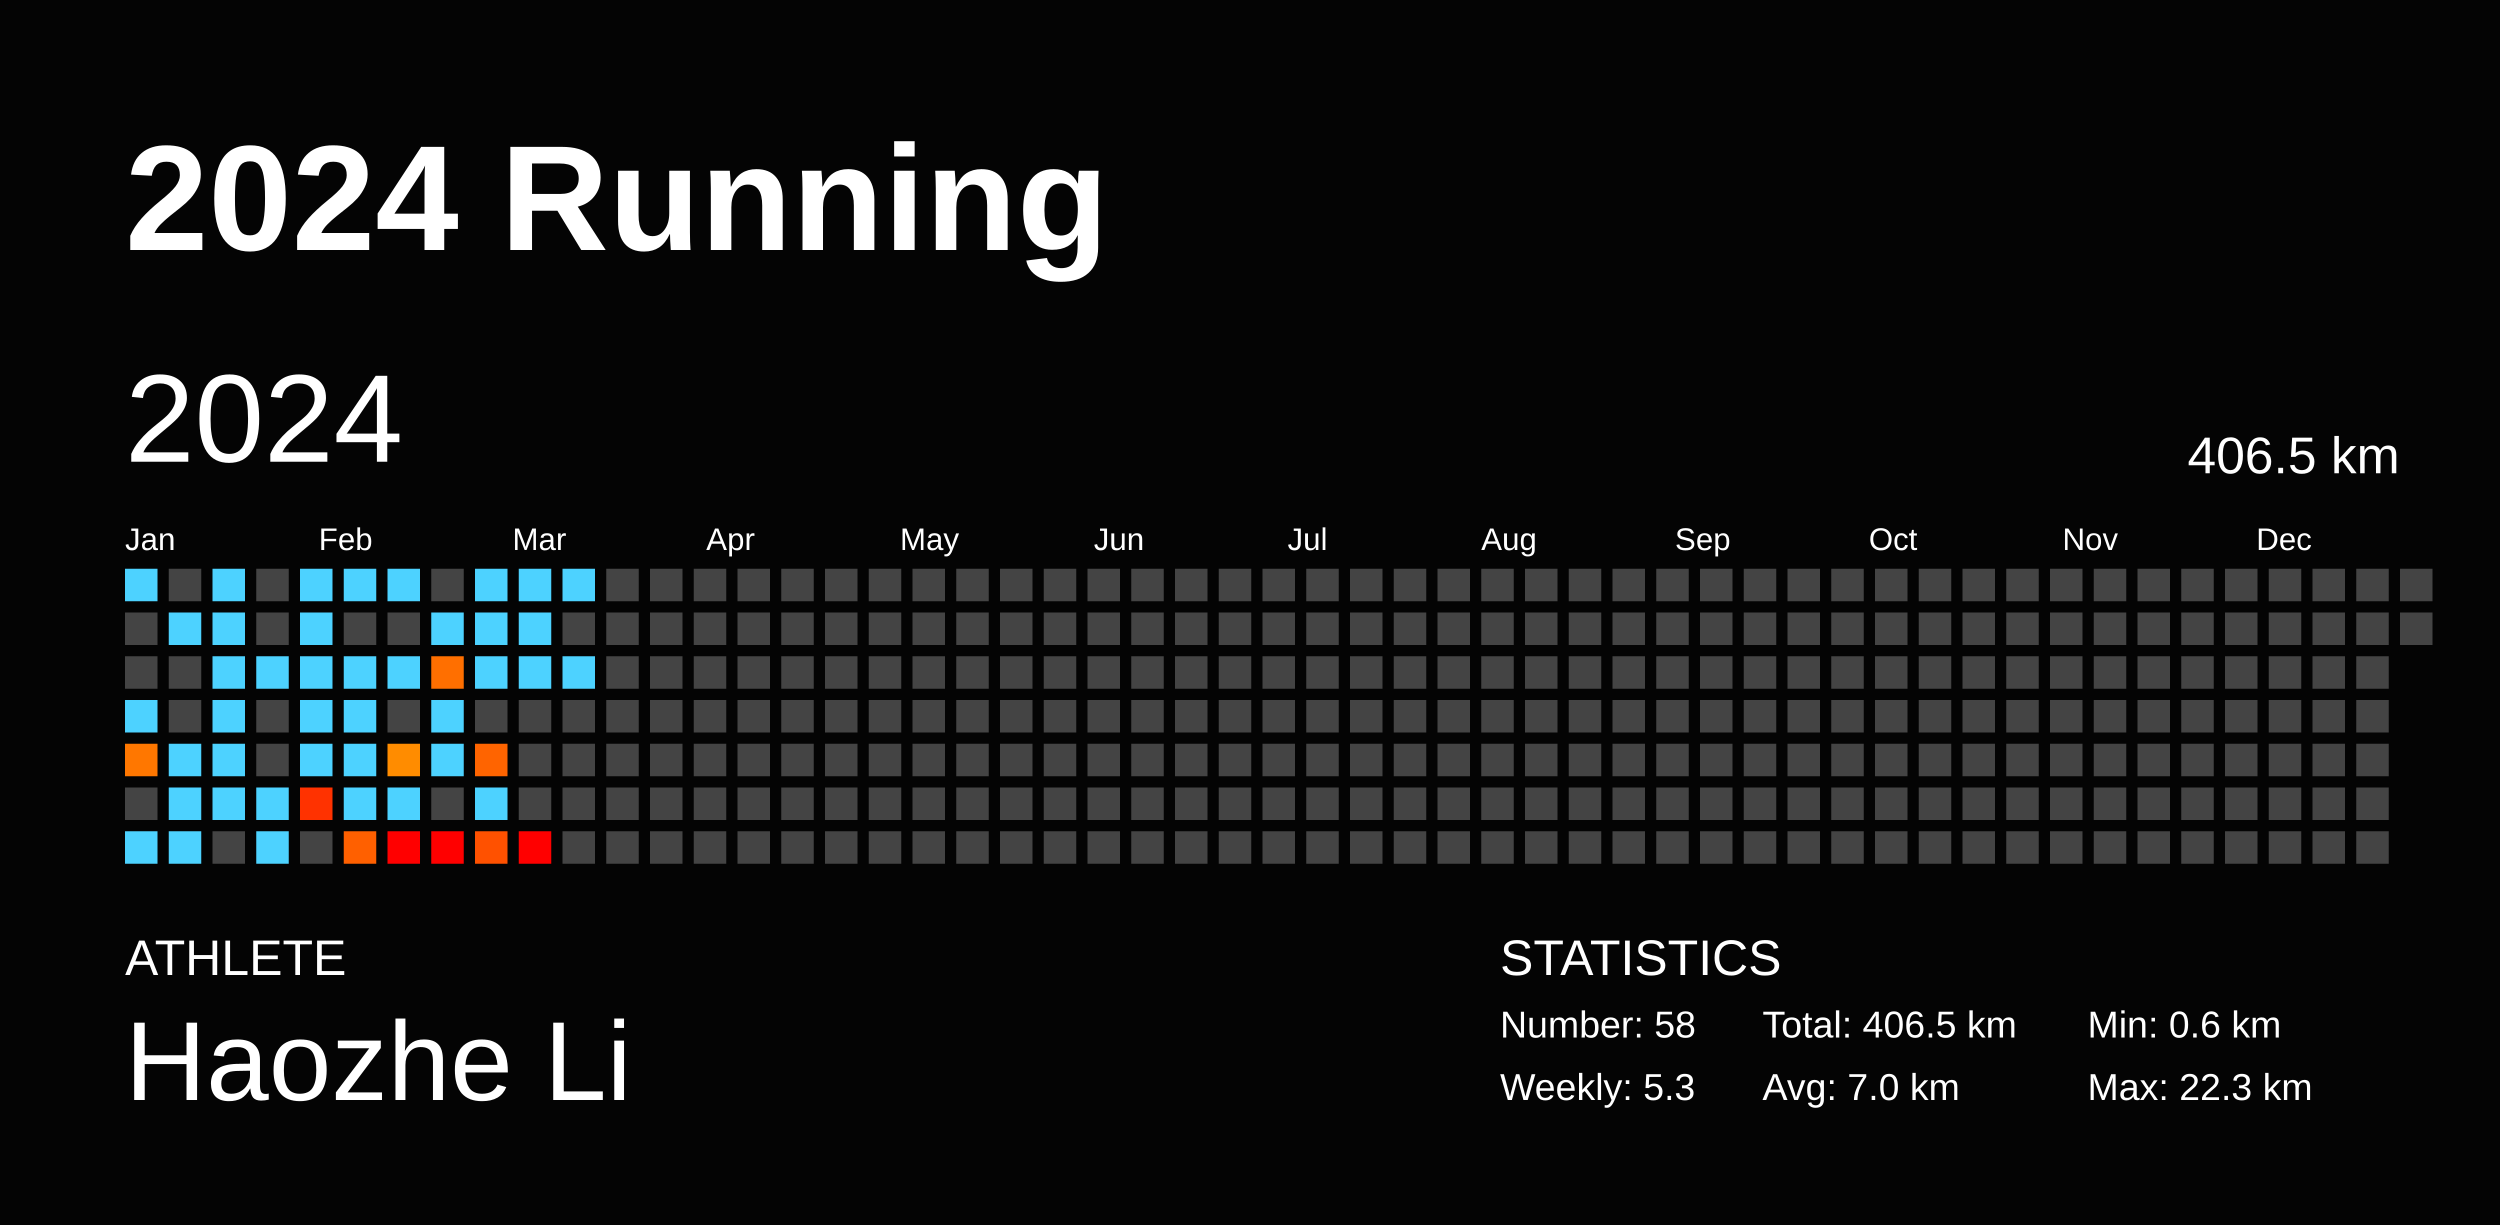
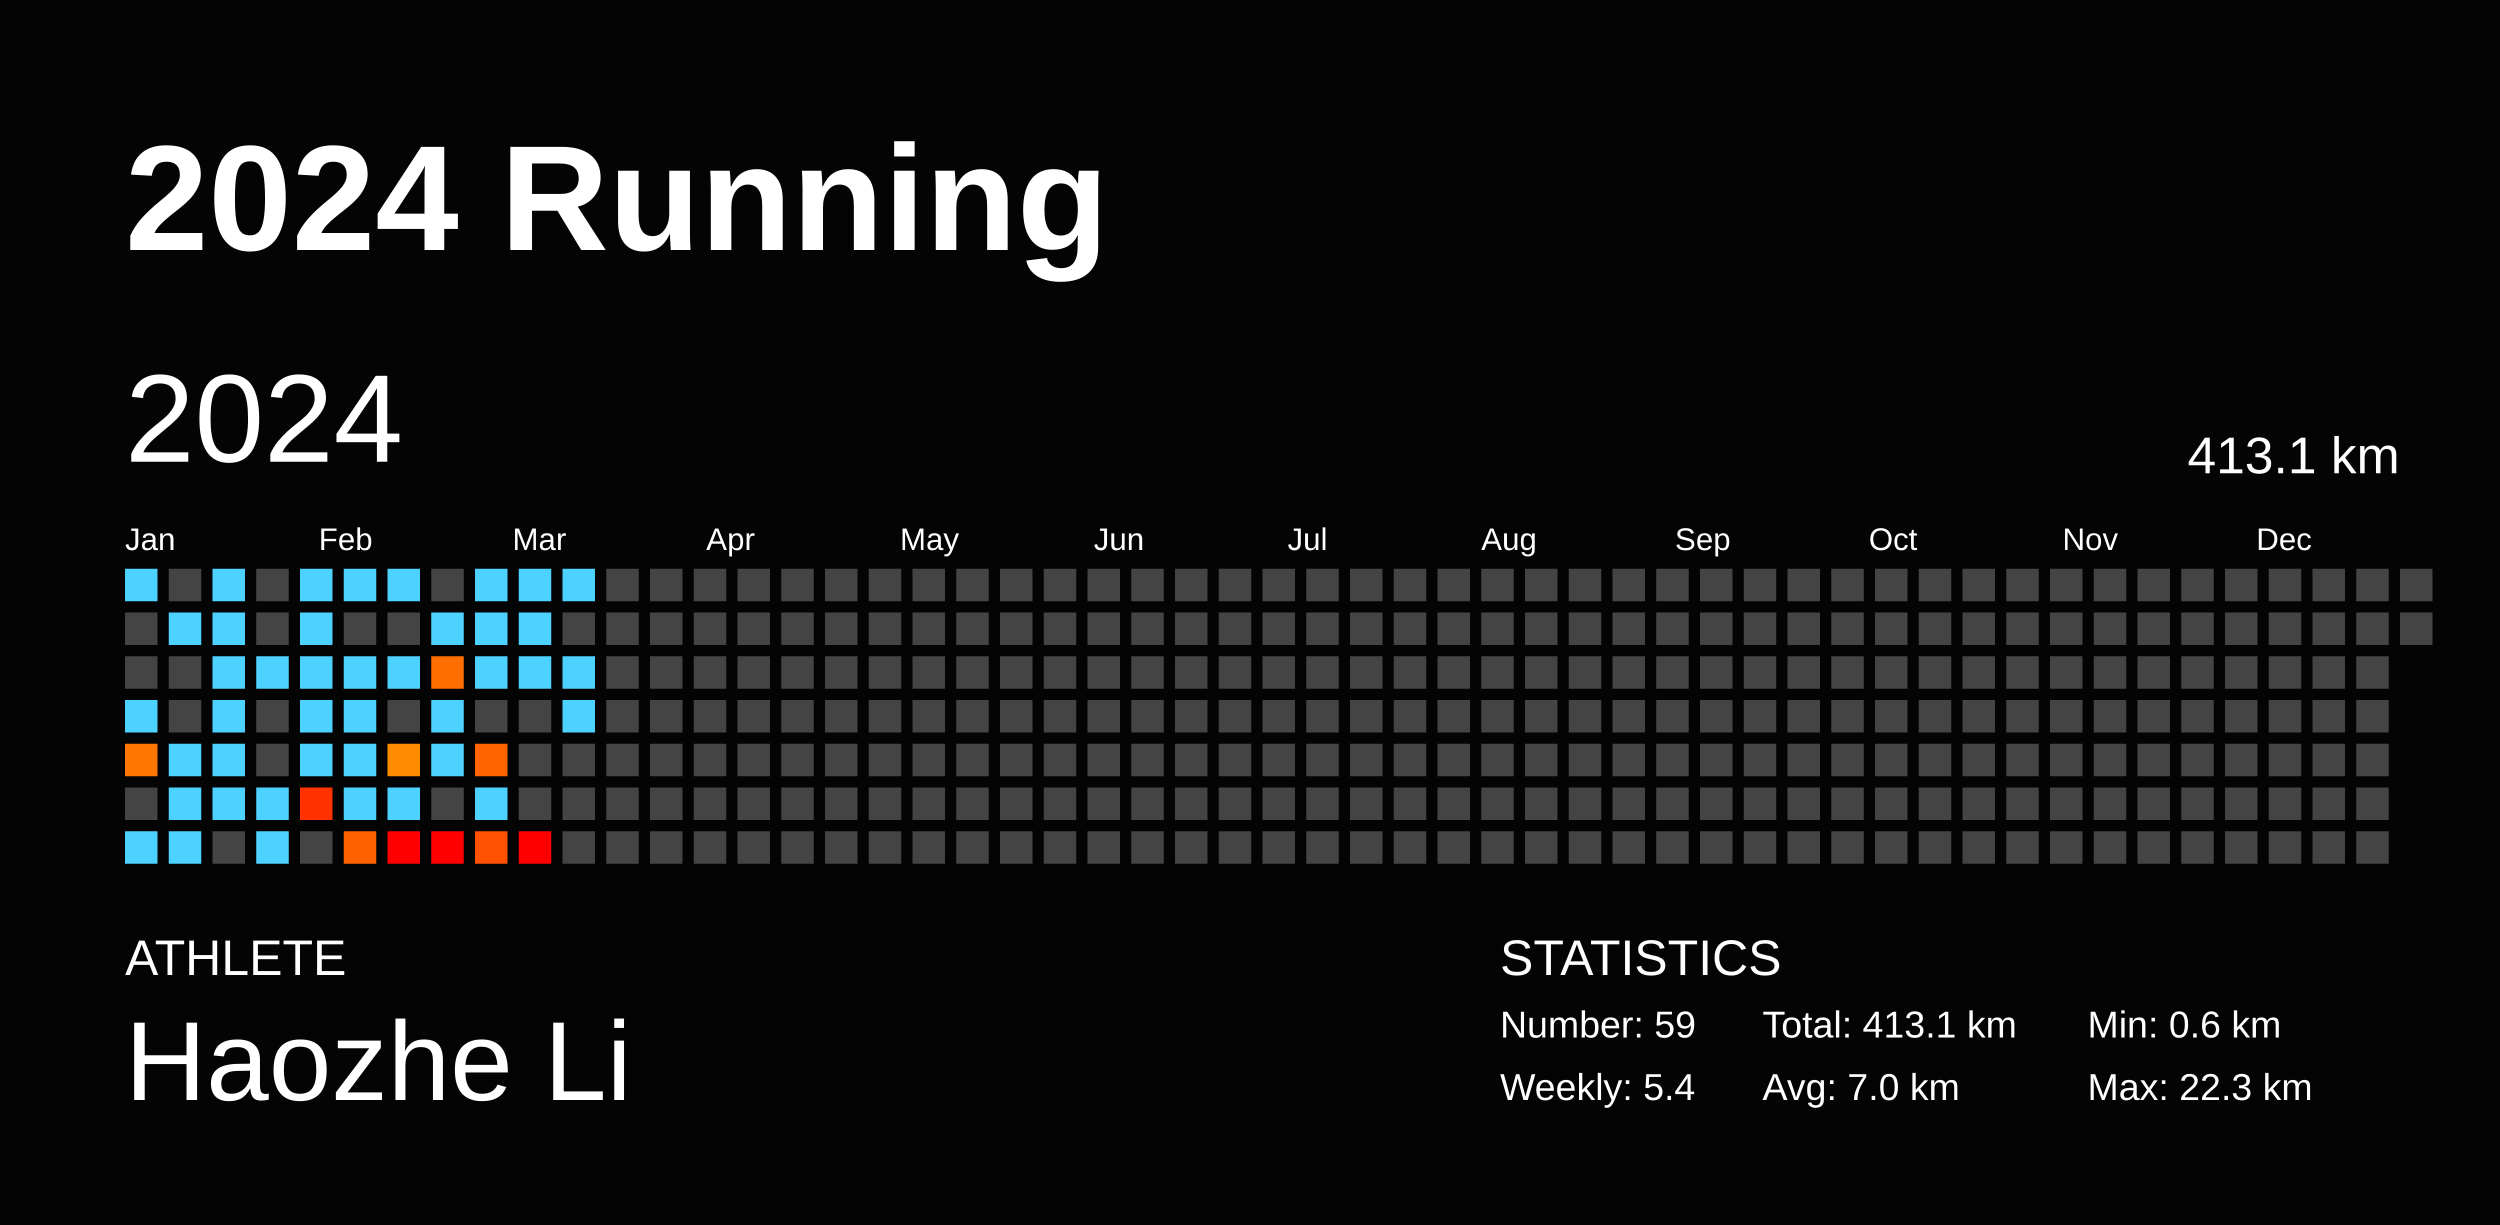
<svg xmlns="http://www.w3.org/2000/svg" baseProfile="full" height="98mm" version="1.1" viewBox="0,0,200,98" width="200mm">
  <defs />
  <rect fill="#040404" height="98" width="200" x="0" y="0" />
  <text fill="#FFFFFF" style="font-size:12px; font-family:Arial; font-weight:bold;" x="10" y="20">2024 Running</text>
  <text fill="#FFFFFF" style="font-size:4px; font-family:Arial" x="10" y="78">ATHLETE</text>
  <text fill="#FFFFFF" style="font-size:9px; font-family:Arial" x="10" y="88">Haozhe Li</text>
  <text fill="#FFFFFF" style="font-size:4px; font-family:Arial" x="120" y="78">STATISTICS</text>
-   <text fill="#FFFFFF" style="font-size:3px; font-family:Arial" x="120" y="83">Number: 58</text>
-   <text fill="#FFFFFF" style="font-size:3px; font-family:Arial" x="120" y="88">Weekly: 5.3</text>
-   <text fill="#FFFFFF" style="font-size:3px; font-family:Arial" x="141" y="83">Total: 406.5 km</text>
+   <text fill="#FFFFFF" style="font-size:3px; font-family:Arial" x="120" y="83">Number: 59</text>
+   <text fill="#FFFFFF" style="font-size:3px; font-family:Arial" x="120" y="88">Weekly: 5.4</text>
+   <text fill="#FFFFFF" style="font-size:3px; font-family:Arial" x="141" y="83">Total: 413.1 km</text>
  <text fill="#FFFFFF" style="font-size:3px; font-family:Arial" x="141" y="88">Avg: 7.0 km</text>
  <text fill="#FFFFFF" style="font-size:3px; font-family:Arial" x="167" y="83">Min: 0.6 km</text>
  <text fill="#FFFFFF" style="font-size:3px; font-family:Arial" x="167" y="88">Max: 22.3 km</text>
  <text dominant-baseline="hanging" fill="#FFFFFF" style="font-size:10.0px; font-family:Arial;" x="10" y="30">2024</text>
-   <text dominant-baseline="hanging" fill="#FFFFFF" style="font-size:4.125px; font-family:Arial;" x="175" y="35">406.5 km</text>
+   <text dominant-baseline="hanging" fill="#FFFFFF" style="font-size:4.125px; font-family:Arial;" x="175" y="35">413.1 km</text>
  <text fill="#FFFFFF" style="font-size:2.5px; font-family:Arial" x="10.0" y="44">Jan</text>
  <text fill="#FFFFFF" style="font-size:2.5px; font-family:Arial" x="25.5" y="44">Feb</text>
  <text fill="#FFFFFF" style="font-size:2.5px; font-family:Arial" x="41.0" y="44">Mar</text>
  <text fill="#FFFFFF" style="font-size:2.5px; font-family:Arial" x="56.5" y="44">Apr</text>
  <text fill="#FFFFFF" style="font-size:2.5px; font-family:Arial" x="72.0" y="44">May</text>
  <text fill="#FFFFFF" style="font-size:2.5px; font-family:Arial" x="87.5" y="44">Jun</text>
  <text fill="#FFFFFF" style="font-size:2.5px; font-family:Arial" x="103.0" y="44">Jul</text>
  <text fill="#FFFFFF" style="font-size:2.5px; font-family:Arial" x="118.5" y="44">Aug</text>
  <text fill="#FFFFFF" style="font-size:2.5px; font-family:Arial" x="134.0" y="44">Sep</text>
  <text fill="#FFFFFF" style="font-size:2.5px; font-family:Arial" x="149.5" y="44">Oct</text>
  <text fill="#FFFFFF" style="font-size:2.5px; font-family:Arial" x="165.0" y="44">Nov</text>
  <text fill="#FFFFFF" style="font-size:2.5px; font-family:Arial" x="180.5" y="44">Dec</text>
  <rect fill="#4dd2ff" height="2.6" width="2.6" x="10.0" y="45.5" />
  <rect fill="#444444" height="2.6" width="2.6" x="10.0" y="49.0" />
  <rect fill="#444444" height="2.6" width="2.6" x="10.0" y="52.5" />
  <rect fill="#4dd2ff" height="2.6" width="2.6" x="10.0" y="56.0" />
  <rect fill="#ff7700" height="2.6" width="2.6" x="10.0" y="59.5" />
  <rect fill="#444444" height="2.6" width="2.6" x="10.0" y="63.0" />
  <rect fill="#4dd2ff" height="2.6" width="2.6" x="10.0" y="66.5" />
  <rect fill="#444444" height="2.6" width="2.6" x="13.5" y="45.5" />
  <rect fill="#4dd2ff" height="2.6" width="2.6" x="13.5" y="49.0" />
  <rect fill="#444444" height="2.6" width="2.6" x="13.5" y="52.5" />
  <rect fill="#444444" height="2.6" width="2.6" x="13.5" y="56.0" />
  <rect fill="#4dd2ff" height="2.6" width="2.6" x="13.5" y="59.5" />
  <rect fill="#4dd2ff" height="2.6" width="2.6" x="13.5" y="63.0" />
  <rect fill="#4dd2ff" height="2.6" width="2.6" x="13.5" y="66.5" />
  <rect fill="#4dd2ff" height="2.6" width="2.6" x="17.0" y="45.5" />
  <rect fill="#4dd2ff" height="2.6" width="2.6" x="17.0" y="49.0" />
  <rect fill="#4dd2ff" height="2.6" width="2.6" x="17.0" y="52.5" />
  <rect fill="#4dd2ff" height="2.6" width="2.6" x="17.0" y="56.0" />
  <rect fill="#4dd2ff" height="2.6" width="2.6" x="17.0" y="59.5" />
  <rect fill="#4dd2ff" height="2.6" width="2.6" x="17.0" y="63.0" />
  <rect fill="#444444" height="2.6" width="2.6" x="17.0" y="66.5" />
  <rect fill="#444444" height="2.6" width="2.6" x="20.5" y="45.5" />
  <rect fill="#444444" height="2.6" width="2.6" x="20.5" y="49.0" />
  <rect fill="#4dd2ff" height="2.6" width="2.6" x="20.5" y="52.5" />
  <rect fill="#444444" height="2.6" width="2.6" x="20.5" y="56.0" />
  <rect fill="#444444" height="2.6" width="2.6" x="20.5" y="59.5" />
  <rect fill="#4dd2ff" height="2.6" width="2.6" x="20.5" y="63.0" />
  <rect fill="#4dd2ff" height="2.6" width="2.6" x="20.5" y="66.5" />
  <rect fill="#4dd2ff" height="2.6" width="2.6" x="24.0" y="45.5" />
  <rect fill="#4dd2ff" height="2.6" width="2.6" x="24.0" y="49.0" />
  <rect fill="#4dd2ff" height="2.6" width="2.6" x="24.0" y="52.5" />
  <rect fill="#4dd2ff" height="2.6" width="2.6" x="24.0" y="56.0" />
  <rect fill="#4dd2ff" height="2.6" width="2.6" x="24.0" y="59.5" />
  <rect fill="#ff3200" height="2.6" width="2.6" x="24.0" y="63.0" />
  <rect fill="#444444" height="2.6" width="2.6" x="24.0" y="66.5" />
  <rect fill="#4dd2ff" height="2.6" width="2.6" x="27.5" y="45.5" />
  <rect fill="#444444" height="2.6" width="2.6" x="27.5" y="49.0" />
  <rect fill="#4dd2ff" height="2.6" width="2.6" x="27.5" y="52.5" />
  <rect fill="#4dd2ff" height="2.6" width="2.6" x="27.5" y="56.0" />
  <rect fill="#4dd2ff" height="2.6" width="2.6" x="27.5" y="59.5" />
  <rect fill="#4dd2ff" height="2.6" width="2.6" x="27.5" y="63.0" />
  <rect fill="#ff6000" height="2.6" width="2.6" x="27.5" y="66.5" />
  <rect fill="#4dd2ff" height="2.6" width="2.6" x="31.0" y="45.5" />
  <rect fill="#444444" height="2.6" width="2.6" x="31.0" y="49.0" />
  <rect fill="#4dd2ff" height="2.6" width="2.6" x="31.0" y="52.5" />
  <rect fill="#444444" height="2.6" width="2.6" x="31.0" y="56.0" />
  <rect fill="#ff8c00" height="2.6" width="2.6" x="31.0" y="59.5" />
  <rect fill="#4dd2ff" height="2.6" width="2.6" x="31.0" y="63.0" />
  <rect fill="red" height="2.6" width="2.6" x="31.0" y="66.5" />
  <rect fill="#444444" height="2.6" width="2.6" x="34.5" y="45.5" />
  <rect fill="#4dd2ff" height="2.6" width="2.6" x="34.5" y="49.0" />
  <rect fill="#ff6f00" height="2.6" width="2.6" x="34.5" y="52.5" />
  <rect fill="#4dd2ff" height="2.6" width="2.6" x="34.5" y="56.0" />
  <rect fill="#4dd2ff" height="2.6" width="2.6" x="34.5" y="59.5" />
  <rect fill="#444444" height="2.6" width="2.6" x="34.5" y="63.0" />
  <rect fill="red" height="2.6" width="2.6" x="34.5" y="66.5" />
  <rect fill="#4dd2ff" height="2.6" width="2.6" x="38.0" y="45.5" />
  <rect fill="#4dd2ff" height="2.6" width="2.6" x="38.0" y="49.0" />
  <rect fill="#4dd2ff" height="2.6" width="2.6" x="38.0" y="52.5" />
  <rect fill="#444444" height="2.6" width="2.6" x="38.0" y="56.0" />
  <rect fill="#ff6400" height="2.6" width="2.6" x="38.0" y="59.5" />
  <rect fill="#4dd2ff" height="2.6" width="2.6" x="38.0" y="63.0" />
  <rect fill="#ff5100" height="2.6" width="2.6" x="38.0" y="66.5" />
  <rect fill="#4dd2ff" height="2.6" width="2.6" x="41.5" y="45.5" />
  <rect fill="#4dd2ff" height="2.6" width="2.6" x="41.5" y="49.0" />
  <rect fill="#4dd2ff" height="2.6" width="2.6" x="41.5" y="52.5" />
  <rect fill="#444444" height="2.6" width="2.6" x="41.5" y="56.0" />
  <rect fill="#444444" height="2.6" width="2.6" x="41.5" y="59.5" />
  <rect fill="#444444" height="2.6" width="2.6" x="41.5" y="63.0" />
  <rect fill="red" height="2.6" width="2.6" x="41.5" y="66.5" />
  <rect fill="#4dd2ff" height="2.6" width="2.6" x="45.0" y="45.5" />
  <rect fill="#444444" height="2.6" width="2.6" x="45.0" y="49.0" />
  <rect fill="#4dd2ff" height="2.6" width="2.6" x="45.0" y="52.5" />
-   <rect fill="#444444" height="2.6" width="2.6" x="45.0" y="56.0" />
+   <rect fill="#4dd2ff" height="2.6" width="2.6" x="45.0" y="56.0" />
  <rect fill="#444444" height="2.6" width="2.6" x="45.0" y="59.5" />
  <rect fill="#444444" height="2.6" width="2.6" x="45.0" y="63.0" />
  <rect fill="#444444" height="2.6" width="2.6" x="45.0" y="66.5" />
  <rect fill="#444444" height="2.6" width="2.6" x="48.5" y="45.5" />
  <rect fill="#444444" height="2.6" width="2.6" x="48.5" y="49.0" />
  <rect fill="#444444" height="2.6" width="2.6" x="48.5" y="52.5" />
  <rect fill="#444444" height="2.6" width="2.6" x="48.5" y="56.0" />
  <rect fill="#444444" height="2.6" width="2.6" x="48.5" y="59.5" />
  <rect fill="#444444" height="2.6" width="2.6" x="48.5" y="63.0" />
  <rect fill="#444444" height="2.6" width="2.6" x="48.5" y="66.5" />
  <rect fill="#444444" height="2.6" width="2.6" x="52.0" y="45.5" />
  <rect fill="#444444" height="2.6" width="2.6" x="52.0" y="49.0" />
  <rect fill="#444444" height="2.6" width="2.6" x="52.0" y="52.5" />
  <rect fill="#444444" height="2.6" width="2.6" x="52.0" y="56.0" />
  <rect fill="#444444" height="2.6" width="2.6" x="52.0" y="59.5" />
  <rect fill="#444444" height="2.6" width="2.6" x="52.0" y="63.0" />
  <rect fill="#444444" height="2.6" width="2.6" x="52.0" y="66.5" />
  <rect fill="#444444" height="2.6" width="2.6" x="55.5" y="45.5" />
  <rect fill="#444444" height="2.6" width="2.6" x="55.5" y="49.0" />
  <rect fill="#444444" height="2.6" width="2.6" x="55.5" y="52.5" />
  <rect fill="#444444" height="2.6" width="2.6" x="55.5" y="56.0" />
  <rect fill="#444444" height="2.6" width="2.6" x="55.5" y="59.5" />
  <rect fill="#444444" height="2.6" width="2.6" x="55.5" y="63.0" />
  <rect fill="#444444" height="2.6" width="2.6" x="55.5" y="66.5" />
  <rect fill="#444444" height="2.6" width="2.6" x="59.0" y="45.5" />
  <rect fill="#444444" height="2.6" width="2.6" x="59.0" y="49.0" />
  <rect fill="#444444" height="2.6" width="2.6" x="59.0" y="52.5" />
  <rect fill="#444444" height="2.6" width="2.6" x="59.0" y="56.0" />
  <rect fill="#444444" height="2.6" width="2.6" x="59.0" y="59.5" />
  <rect fill="#444444" height="2.6" width="2.6" x="59.0" y="63.0" />
  <rect fill="#444444" height="2.6" width="2.6" x="59.0" y="66.5" />
  <rect fill="#444444" height="2.6" width="2.6" x="62.5" y="45.5" />
  <rect fill="#444444" height="2.6" width="2.6" x="62.5" y="49.0" />
  <rect fill="#444444" height="2.6" width="2.6" x="62.5" y="52.5" />
  <rect fill="#444444" height="2.6" width="2.6" x="62.5" y="56.0" />
  <rect fill="#444444" height="2.6" width="2.6" x="62.5" y="59.5" />
  <rect fill="#444444" height="2.6" width="2.6" x="62.5" y="63.0" />
  <rect fill="#444444" height="2.6" width="2.6" x="62.5" y="66.5" />
  <rect fill="#444444" height="2.6" width="2.6" x="66.0" y="45.5" />
  <rect fill="#444444" height="2.6" width="2.6" x="66.0" y="49.0" />
  <rect fill="#444444" height="2.6" width="2.6" x="66.0" y="52.5" />
  <rect fill="#444444" height="2.6" width="2.6" x="66.0" y="56.0" />
  <rect fill="#444444" height="2.6" width="2.6" x="66.0" y="59.5" />
  <rect fill="#444444" height="2.6" width="2.6" x="66.0" y="63.0" />
  <rect fill="#444444" height="2.6" width="2.6" x="66.0" y="66.5" />
  <rect fill="#444444" height="2.6" width="2.6" x="69.5" y="45.5" />
  <rect fill="#444444" height="2.6" width="2.6" x="69.5" y="49.0" />
  <rect fill="#444444" height="2.6" width="2.6" x="69.5" y="52.5" />
  <rect fill="#444444" height="2.6" width="2.6" x="69.5" y="56.0" />
  <rect fill="#444444" height="2.6" width="2.6" x="69.5" y="59.5" />
  <rect fill="#444444" height="2.6" width="2.6" x="69.5" y="63.0" />
  <rect fill="#444444" height="2.6" width="2.6" x="69.5" y="66.5" />
  <rect fill="#444444" height="2.6" width="2.6" x="73.0" y="45.5" />
  <rect fill="#444444" height="2.6" width="2.6" x="73.0" y="49.0" />
  <rect fill="#444444" height="2.6" width="2.6" x="73.0" y="52.5" />
  <rect fill="#444444" height="2.6" width="2.6" x="73.0" y="56.0" />
  <rect fill="#444444" height="2.6" width="2.6" x="73.0" y="59.5" />
  <rect fill="#444444" height="2.6" width="2.6" x="73.0" y="63.0" />
  <rect fill="#444444" height="2.6" width="2.6" x="73.0" y="66.5" />
  <rect fill="#444444" height="2.6" width="2.6" x="76.5" y="45.5" />
  <rect fill="#444444" height="2.6" width="2.6" x="76.5" y="49.0" />
  <rect fill="#444444" height="2.6" width="2.6" x="76.5" y="52.5" />
  <rect fill="#444444" height="2.6" width="2.6" x="76.5" y="56.0" />
  <rect fill="#444444" height="2.6" width="2.6" x="76.5" y="59.5" />
  <rect fill="#444444" height="2.6" width="2.6" x="76.5" y="63.0" />
  <rect fill="#444444" height="2.6" width="2.6" x="76.5" y="66.5" />
  <rect fill="#444444" height="2.6" width="2.6" x="80.0" y="45.5" />
  <rect fill="#444444" height="2.6" width="2.6" x="80.0" y="49.0" />
  <rect fill="#444444" height="2.6" width="2.6" x="80.0" y="52.5" />
  <rect fill="#444444" height="2.6" width="2.6" x="80.0" y="56.0" />
  <rect fill="#444444" height="2.6" width="2.6" x="80.0" y="59.5" />
  <rect fill="#444444" height="2.6" width="2.6" x="80.0" y="63.0" />
  <rect fill="#444444" height="2.6" width="2.6" x="80.0" y="66.5" />
  <rect fill="#444444" height="2.6" width="2.6" x="83.5" y="45.5" />
  <rect fill="#444444" height="2.6" width="2.6" x="83.5" y="49.0" />
  <rect fill="#444444" height="2.6" width="2.6" x="83.5" y="52.5" />
  <rect fill="#444444" height="2.6" width="2.6" x="83.5" y="56.0" />
  <rect fill="#444444" height="2.6" width="2.6" x="83.5" y="59.5" />
  <rect fill="#444444" height="2.6" width="2.6" x="83.5" y="63.0" />
  <rect fill="#444444" height="2.6" width="2.6" x="83.5" y="66.5" />
  <rect fill="#444444" height="2.6" width="2.6" x="87.0" y="45.5" />
  <rect fill="#444444" height="2.6" width="2.6" x="87.0" y="49.0" />
  <rect fill="#444444" height="2.6" width="2.6" x="87.0" y="52.5" />
  <rect fill="#444444" height="2.6" width="2.6" x="87.0" y="56.0" />
  <rect fill="#444444" height="2.6" width="2.6" x="87.0" y="59.5" />
  <rect fill="#444444" height="2.6" width="2.6" x="87.0" y="63.0" />
  <rect fill="#444444" height="2.6" width="2.6" x="87.0" y="66.5" />
  <rect fill="#444444" height="2.6" width="2.6" x="90.5" y="45.5" />
  <rect fill="#444444" height="2.6" width="2.6" x="90.5" y="49.0" />
  <rect fill="#444444" height="2.6" width="2.6" x="90.5" y="52.5" />
  <rect fill="#444444" height="2.6" width="2.6" x="90.5" y="56.0" />
  <rect fill="#444444" height="2.6" width="2.6" x="90.5" y="59.5" />
  <rect fill="#444444" height="2.6" width="2.6" x="90.5" y="63.0" />
  <rect fill="#444444" height="2.6" width="2.6" x="90.5" y="66.5" />
  <rect fill="#444444" height="2.6" width="2.6" x="94.0" y="45.5" />
  <rect fill="#444444" height="2.6" width="2.6" x="94.0" y="49.0" />
  <rect fill="#444444" height="2.6" width="2.6" x="94.0" y="52.5" />
  <rect fill="#444444" height="2.6" width="2.6" x="94.0" y="56.0" />
  <rect fill="#444444" height="2.6" width="2.6" x="94.0" y="59.5" />
  <rect fill="#444444" height="2.6" width="2.6" x="94.0" y="63.0" />
  <rect fill="#444444" height="2.6" width="2.6" x="94.0" y="66.5" />
  <rect fill="#444444" height="2.6" width="2.6" x="97.5" y="45.5" />
  <rect fill="#444444" height="2.6" width="2.6" x="97.5" y="49.0" />
  <rect fill="#444444" height="2.6" width="2.6" x="97.5" y="52.5" />
  <rect fill="#444444" height="2.6" width="2.6" x="97.5" y="56.0" />
  <rect fill="#444444" height="2.6" width="2.6" x="97.5" y="59.5" />
  <rect fill="#444444" height="2.6" width="2.6" x="97.5" y="63.0" />
  <rect fill="#444444" height="2.6" width="2.6" x="97.5" y="66.5" />
  <rect fill="#444444" height="2.6" width="2.6" x="101.0" y="45.5" />
  <rect fill="#444444" height="2.6" width="2.6" x="101.0" y="49.0" />
  <rect fill="#444444" height="2.6" width="2.6" x="101.0" y="52.5" />
  <rect fill="#444444" height="2.6" width="2.6" x="101.0" y="56.0" />
  <rect fill="#444444" height="2.6" width="2.6" x="101.0" y="59.5" />
  <rect fill="#444444" height="2.6" width="2.6" x="101.0" y="63.0" />
  <rect fill="#444444" height="2.6" width="2.6" x="101.0" y="66.5" />
  <rect fill="#444444" height="2.6" width="2.6" x="104.5" y="45.5" />
  <rect fill="#444444" height="2.6" width="2.6" x="104.5" y="49.0" />
  <rect fill="#444444" height="2.6" width="2.6" x="104.5" y="52.5" />
  <rect fill="#444444" height="2.6" width="2.6" x="104.5" y="56.0" />
  <rect fill="#444444" height="2.6" width="2.6" x="104.5" y="59.5" />
  <rect fill="#444444" height="2.6" width="2.6" x="104.5" y="63.0" />
  <rect fill="#444444" height="2.6" width="2.6" x="104.5" y="66.5" />
  <rect fill="#444444" height="2.6" width="2.6" x="108.0" y="45.5" />
  <rect fill="#444444" height="2.6" width="2.6" x="108.0" y="49.0" />
  <rect fill="#444444" height="2.6" width="2.6" x="108.0" y="52.5" />
  <rect fill="#444444" height="2.6" width="2.6" x="108.0" y="56.0" />
  <rect fill="#444444" height="2.6" width="2.6" x="108.0" y="59.5" />
  <rect fill="#444444" height="2.6" width="2.6" x="108.0" y="63.0" />
  <rect fill="#444444" height="2.6" width="2.6" x="108.0" y="66.5" />
  <rect fill="#444444" height="2.6" width="2.6" x="111.5" y="45.5" />
  <rect fill="#444444" height="2.6" width="2.6" x="111.5" y="49.0" />
  <rect fill="#444444" height="2.6" width="2.6" x="111.5" y="52.5" />
  <rect fill="#444444" height="2.6" width="2.6" x="111.5" y="56.0" />
  <rect fill="#444444" height="2.6" width="2.6" x="111.5" y="59.5" />
  <rect fill="#444444" height="2.6" width="2.6" x="111.5" y="63.0" />
  <rect fill="#444444" height="2.6" width="2.6" x="111.5" y="66.5" />
  <rect fill="#444444" height="2.6" width="2.6" x="115.0" y="45.5" />
  <rect fill="#444444" height="2.6" width="2.6" x="115.0" y="49.0" />
  <rect fill="#444444" height="2.6" width="2.6" x="115.0" y="52.5" />
  <rect fill="#444444" height="2.6" width="2.6" x="115.0" y="56.0" />
  <rect fill="#444444" height="2.6" width="2.6" x="115.0" y="59.5" />
  <rect fill="#444444" height="2.6" width="2.6" x="115.0" y="63.0" />
  <rect fill="#444444" height="2.6" width="2.6" x="115.0" y="66.5" />
  <rect fill="#444444" height="2.6" width="2.6" x="118.5" y="45.5" />
  <rect fill="#444444" height="2.6" width="2.6" x="118.5" y="49.0" />
  <rect fill="#444444" height="2.6" width="2.6" x="118.5" y="52.5" />
  <rect fill="#444444" height="2.6" width="2.6" x="118.5" y="56.0" />
  <rect fill="#444444" height="2.6" width="2.6" x="118.5" y="59.5" />
  <rect fill="#444444" height="2.6" width="2.6" x="118.5" y="63.0" />
  <rect fill="#444444" height="2.6" width="2.6" x="118.5" y="66.5" />
  <rect fill="#444444" height="2.6" width="2.6" x="122.0" y="45.5" />
  <rect fill="#444444" height="2.6" width="2.6" x="122.0" y="49.0" />
  <rect fill="#444444" height="2.6" width="2.6" x="122.0" y="52.5" />
  <rect fill="#444444" height="2.6" width="2.6" x="122.0" y="56.0" />
  <rect fill="#444444" height="2.6" width="2.6" x="122.0" y="59.5" />
  <rect fill="#444444" height="2.6" width="2.6" x="122.0" y="63.0" />
  <rect fill="#444444" height="2.6" width="2.6" x="122.0" y="66.5" />
  <rect fill="#444444" height="2.6" width="2.6" x="125.5" y="45.5" />
  <rect fill="#444444" height="2.6" width="2.6" x="125.5" y="49.0" />
  <rect fill="#444444" height="2.6" width="2.6" x="125.5" y="52.5" />
  <rect fill="#444444" height="2.6" width="2.6" x="125.5" y="56.0" />
  <rect fill="#444444" height="2.6" width="2.6" x="125.5" y="59.5" />
  <rect fill="#444444" height="2.6" width="2.6" x="125.5" y="63.0" />
  <rect fill="#444444" height="2.6" width="2.6" x="125.5" y="66.5" />
  <rect fill="#444444" height="2.6" width="2.6" x="129.0" y="45.5" />
  <rect fill="#444444" height="2.6" width="2.6" x="129.0" y="49.0" />
  <rect fill="#444444" height="2.6" width="2.6" x="129.0" y="52.5" />
  <rect fill="#444444" height="2.6" width="2.6" x="129.0" y="56.0" />
  <rect fill="#444444" height="2.6" width="2.6" x="129.0" y="59.5" />
  <rect fill="#444444" height="2.6" width="2.6" x="129.0" y="63.0" />
  <rect fill="#444444" height="2.6" width="2.6" x="129.0" y="66.5" />
  <rect fill="#444444" height="2.6" width="2.6" x="132.5" y="45.5" />
  <rect fill="#444444" height="2.6" width="2.6" x="132.5" y="49.0" />
  <rect fill="#444444" height="2.6" width="2.6" x="132.5" y="52.5" />
  <rect fill="#444444" height="2.6" width="2.6" x="132.5" y="56.0" />
  <rect fill="#444444" height="2.6" width="2.6" x="132.5" y="59.5" />
  <rect fill="#444444" height="2.6" width="2.6" x="132.5" y="63.0" />
  <rect fill="#444444" height="2.6" width="2.6" x="132.5" y="66.5" />
  <rect fill="#444444" height="2.6" width="2.6" x="136.0" y="45.5" />
  <rect fill="#444444" height="2.6" width="2.6" x="136.0" y="49.0" />
  <rect fill="#444444" height="2.6" width="2.6" x="136.0" y="52.5" />
  <rect fill="#444444" height="2.6" width="2.6" x="136.0" y="56.0" />
  <rect fill="#444444" height="2.6" width="2.6" x="136.0" y="59.5" />
  <rect fill="#444444" height="2.6" width="2.6" x="136.0" y="63.0" />
  <rect fill="#444444" height="2.6" width="2.6" x="136.0" y="66.5" />
  <rect fill="#444444" height="2.6" width="2.6" x="139.5" y="45.5" />
  <rect fill="#444444" height="2.6" width="2.6" x="139.5" y="49.0" />
  <rect fill="#444444" height="2.6" width="2.6" x="139.5" y="52.5" />
  <rect fill="#444444" height="2.6" width="2.6" x="139.5" y="56.0" />
  <rect fill="#444444" height="2.6" width="2.6" x="139.5" y="59.5" />
  <rect fill="#444444" height="2.6" width="2.6" x="139.5" y="63.0" />
  <rect fill="#444444" height="2.6" width="2.6" x="139.5" y="66.5" />
  <rect fill="#444444" height="2.6" width="2.6" x="143.0" y="45.5" />
  <rect fill="#444444" height="2.6" width="2.6" x="143.0" y="49.0" />
  <rect fill="#444444" height="2.6" width="2.6" x="143.0" y="52.5" />
  <rect fill="#444444" height="2.6" width="2.6" x="143.0" y="56.0" />
  <rect fill="#444444" height="2.6" width="2.6" x="143.0" y="59.5" />
  <rect fill="#444444" height="2.6" width="2.6" x="143.0" y="63.0" />
  <rect fill="#444444" height="2.6" width="2.6" x="143.0" y="66.5" />
  <rect fill="#444444" height="2.6" width="2.6" x="146.5" y="45.5" />
  <rect fill="#444444" height="2.6" width="2.6" x="146.5" y="49.0" />
  <rect fill="#444444" height="2.6" width="2.6" x="146.5" y="52.5" />
  <rect fill="#444444" height="2.6" width="2.6" x="146.5" y="56.0" />
  <rect fill="#444444" height="2.6" width="2.6" x="146.5" y="59.5" />
  <rect fill="#444444" height="2.6" width="2.6" x="146.5" y="63.0" />
  <rect fill="#444444" height="2.6" width="2.6" x="146.5" y="66.5" />
  <rect fill="#444444" height="2.6" width="2.6" x="150.0" y="45.5" />
  <rect fill="#444444" height="2.6" width="2.6" x="150.0" y="49.0" />
  <rect fill="#444444" height="2.6" width="2.6" x="150.0" y="52.5" />
  <rect fill="#444444" height="2.6" width="2.6" x="150.0" y="56.0" />
  <rect fill="#444444" height="2.6" width="2.6" x="150.0" y="59.5" />
  <rect fill="#444444" height="2.6" width="2.6" x="150.0" y="63.0" />
  <rect fill="#444444" height="2.6" width="2.6" x="150.0" y="66.5" />
  <rect fill="#444444" height="2.6" width="2.6" x="153.5" y="45.5" />
  <rect fill="#444444" height="2.6" width="2.6" x="153.5" y="49.0" />
  <rect fill="#444444" height="2.6" width="2.6" x="153.5" y="52.5" />
  <rect fill="#444444" height="2.6" width="2.6" x="153.5" y="56.0" />
  <rect fill="#444444" height="2.6" width="2.6" x="153.5" y="59.5" />
  <rect fill="#444444" height="2.6" width="2.6" x="153.5" y="63.0" />
  <rect fill="#444444" height="2.6" width="2.6" x="153.5" y="66.5" />
  <rect fill="#444444" height="2.6" width="2.6" x="157.0" y="45.5" />
  <rect fill="#444444" height="2.6" width="2.6" x="157.0" y="49.0" />
  <rect fill="#444444" height="2.6" width="2.6" x="157.0" y="52.5" />
  <rect fill="#444444" height="2.6" width="2.6" x="157.0" y="56.0" />
  <rect fill="#444444" height="2.6" width="2.6" x="157.0" y="59.5" />
  <rect fill="#444444" height="2.6" width="2.6" x="157.0" y="63.0" />
  <rect fill="#444444" height="2.6" width="2.6" x="157.0" y="66.5" />
  <rect fill="#444444" height="2.6" width="2.6" x="160.5" y="45.5" />
  <rect fill="#444444" height="2.6" width="2.6" x="160.5" y="49.0" />
  <rect fill="#444444" height="2.6" width="2.6" x="160.5" y="52.5" />
  <rect fill="#444444" height="2.6" width="2.6" x="160.5" y="56.0" />
  <rect fill="#444444" height="2.6" width="2.6" x="160.5" y="59.5" />
  <rect fill="#444444" height="2.6" width="2.6" x="160.5" y="63.0" />
  <rect fill="#444444" height="2.6" width="2.6" x="160.5" y="66.5" />
  <rect fill="#444444" height="2.6" width="2.6" x="164.0" y="45.5" />
  <rect fill="#444444" height="2.6" width="2.6" x="164.0" y="49.0" />
  <rect fill="#444444" height="2.6" width="2.6" x="164.0" y="52.5" />
  <rect fill="#444444" height="2.6" width="2.6" x="164.0" y="56.0" />
  <rect fill="#444444" height="2.6" width="2.6" x="164.0" y="59.5" />
  <rect fill="#444444" height="2.6" width="2.6" x="164.0" y="63.0" />
  <rect fill="#444444" height="2.6" width="2.6" x="164.0" y="66.5" />
  <rect fill="#444444" height="2.6" width="2.6" x="167.5" y="45.5" />
  <rect fill="#444444" height="2.6" width="2.6" x="167.5" y="49.0" />
  <rect fill="#444444" height="2.6" width="2.6" x="167.5" y="52.5" />
  <rect fill="#444444" height="2.6" width="2.6" x="167.5" y="56.0" />
  <rect fill="#444444" height="2.6" width="2.6" x="167.5" y="59.5" />
  <rect fill="#444444" height="2.6" width="2.6" x="167.5" y="63.0" />
  <rect fill="#444444" height="2.6" width="2.6" x="167.5" y="66.5" />
  <rect fill="#444444" height="2.6" width="2.6" x="171.0" y="45.5" />
  <rect fill="#444444" height="2.6" width="2.6" x="171.0" y="49.0" />
  <rect fill="#444444" height="2.6" width="2.6" x="171.0" y="52.5" />
  <rect fill="#444444" height="2.6" width="2.6" x="171.0" y="56.0" />
  <rect fill="#444444" height="2.6" width="2.6" x="171.0" y="59.5" />
  <rect fill="#444444" height="2.6" width="2.6" x="171.0" y="63.0" />
  <rect fill="#444444" height="2.6" width="2.6" x="171.0" y="66.5" />
  <rect fill="#444444" height="2.6" width="2.6" x="174.5" y="45.5" />
  <rect fill="#444444" height="2.6" width="2.6" x="174.5" y="49.0" />
  <rect fill="#444444" height="2.6" width="2.6" x="174.5" y="52.5" />
  <rect fill="#444444" height="2.6" width="2.6" x="174.5" y="56.0" />
  <rect fill="#444444" height="2.6" width="2.6" x="174.5" y="59.5" />
  <rect fill="#444444" height="2.6" width="2.6" x="174.5" y="63.0" />
  <rect fill="#444444" height="2.6" width="2.6" x="174.5" y="66.5" />
  <rect fill="#444444" height="2.6" width="2.6" x="178.0" y="45.5" />
  <rect fill="#444444" height="2.6" width="2.6" x="178.0" y="49.0" />
  <rect fill="#444444" height="2.6" width="2.6" x="178.0" y="52.5" />
  <rect fill="#444444" height="2.6" width="2.6" x="178.0" y="56.0" />
  <rect fill="#444444" height="2.6" width="2.6" x="178.0" y="59.5" />
  <rect fill="#444444" height="2.6" width="2.6" x="178.0" y="63.0" />
  <rect fill="#444444" height="2.6" width="2.6" x="178.0" y="66.5" />
  <rect fill="#444444" height="2.6" width="2.6" x="181.5" y="45.5" />
  <rect fill="#444444" height="2.6" width="2.6" x="181.5" y="49.0" />
  <rect fill="#444444" height="2.6" width="2.6" x="181.5" y="52.5" />
  <rect fill="#444444" height="2.6" width="2.6" x="181.5" y="56.0" />
  <rect fill="#444444" height="2.6" width="2.6" x="181.5" y="59.5" />
  <rect fill="#444444" height="2.6" width="2.6" x="181.5" y="63.0" />
  <rect fill="#444444" height="2.6" width="2.6" x="181.5" y="66.5" />
  <rect fill="#444444" height="2.6" width="2.6" x="185.0" y="45.5" />
  <rect fill="#444444" height="2.6" width="2.6" x="185.0" y="49.0" />
  <rect fill="#444444" height="2.6" width="2.6" x="185.0" y="52.5" />
  <rect fill="#444444" height="2.6" width="2.6" x="185.0" y="56.0" />
  <rect fill="#444444" height="2.6" width="2.6" x="185.0" y="59.5" />
  <rect fill="#444444" height="2.6" width="2.6" x="185.0" y="63.0" />
  <rect fill="#444444" height="2.6" width="2.6" x="185.0" y="66.5" />
  <rect fill="#444444" height="2.6" width="2.6" x="188.5" y="45.5" />
  <rect fill="#444444" height="2.6" width="2.6" x="188.5" y="49.0" />
  <rect fill="#444444" height="2.6" width="2.6" x="188.5" y="52.5" />
  <rect fill="#444444" height="2.6" width="2.6" x="188.5" y="56.0" />
  <rect fill="#444444" height="2.6" width="2.6" x="188.5" y="59.5" />
  <rect fill="#444444" height="2.6" width="2.6" x="188.5" y="63.0" />
  <rect fill="#444444" height="2.6" width="2.6" x="188.5" y="66.5" />
  <rect fill="#444444" height="2.6" width="2.6" x="192.0" y="45.5" />
  <rect fill="#444444" height="2.6" width="2.6" x="192.0" y="49.0" />
</svg>
